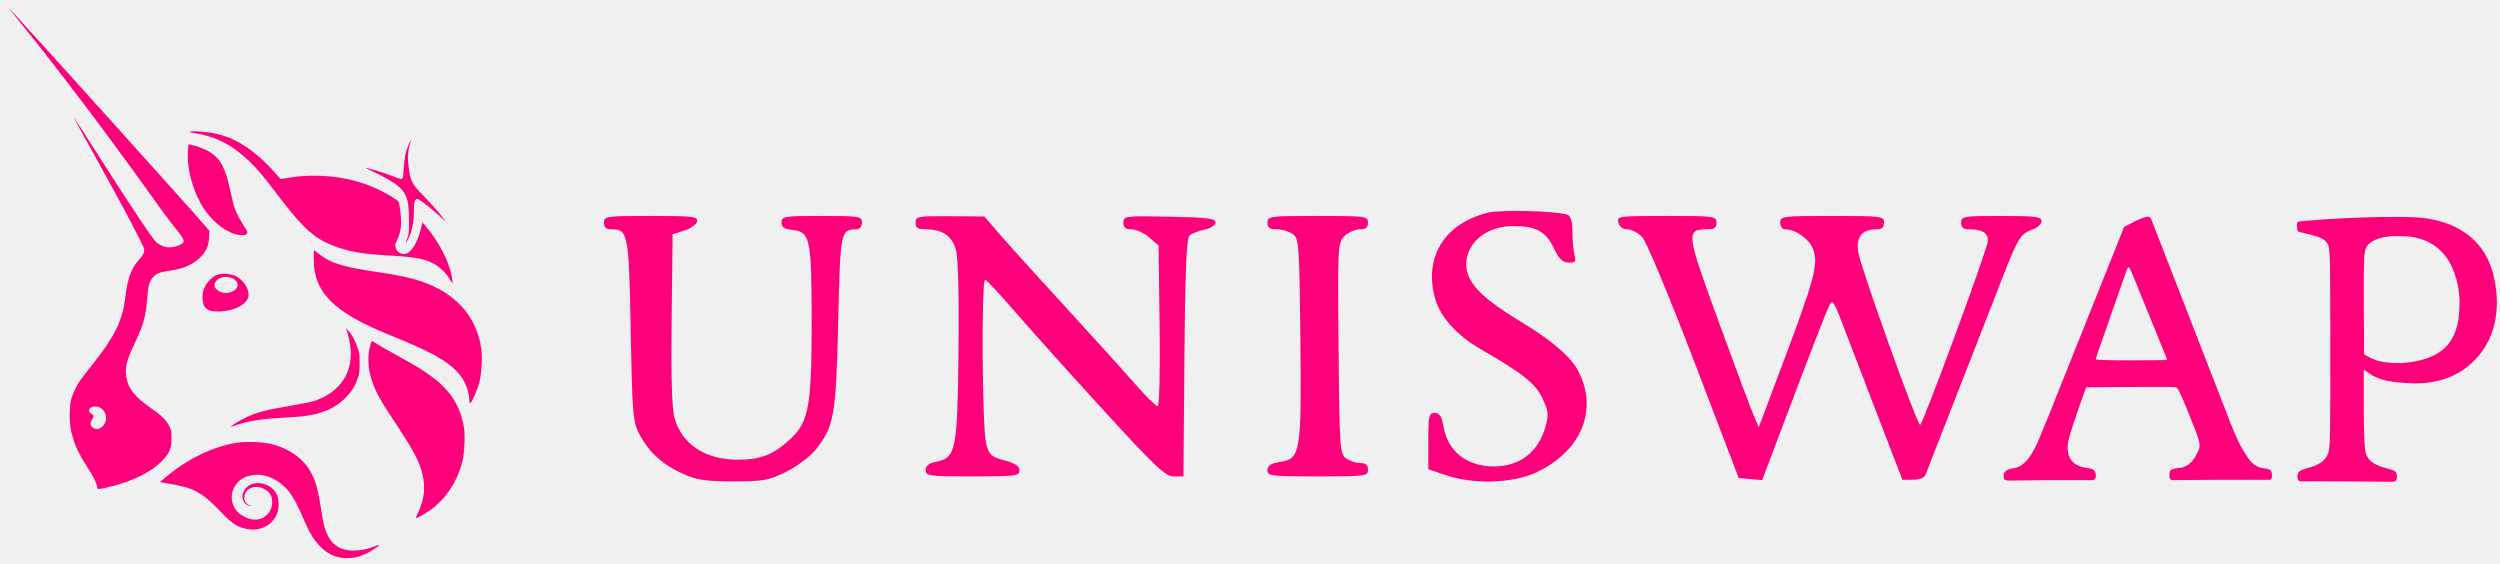
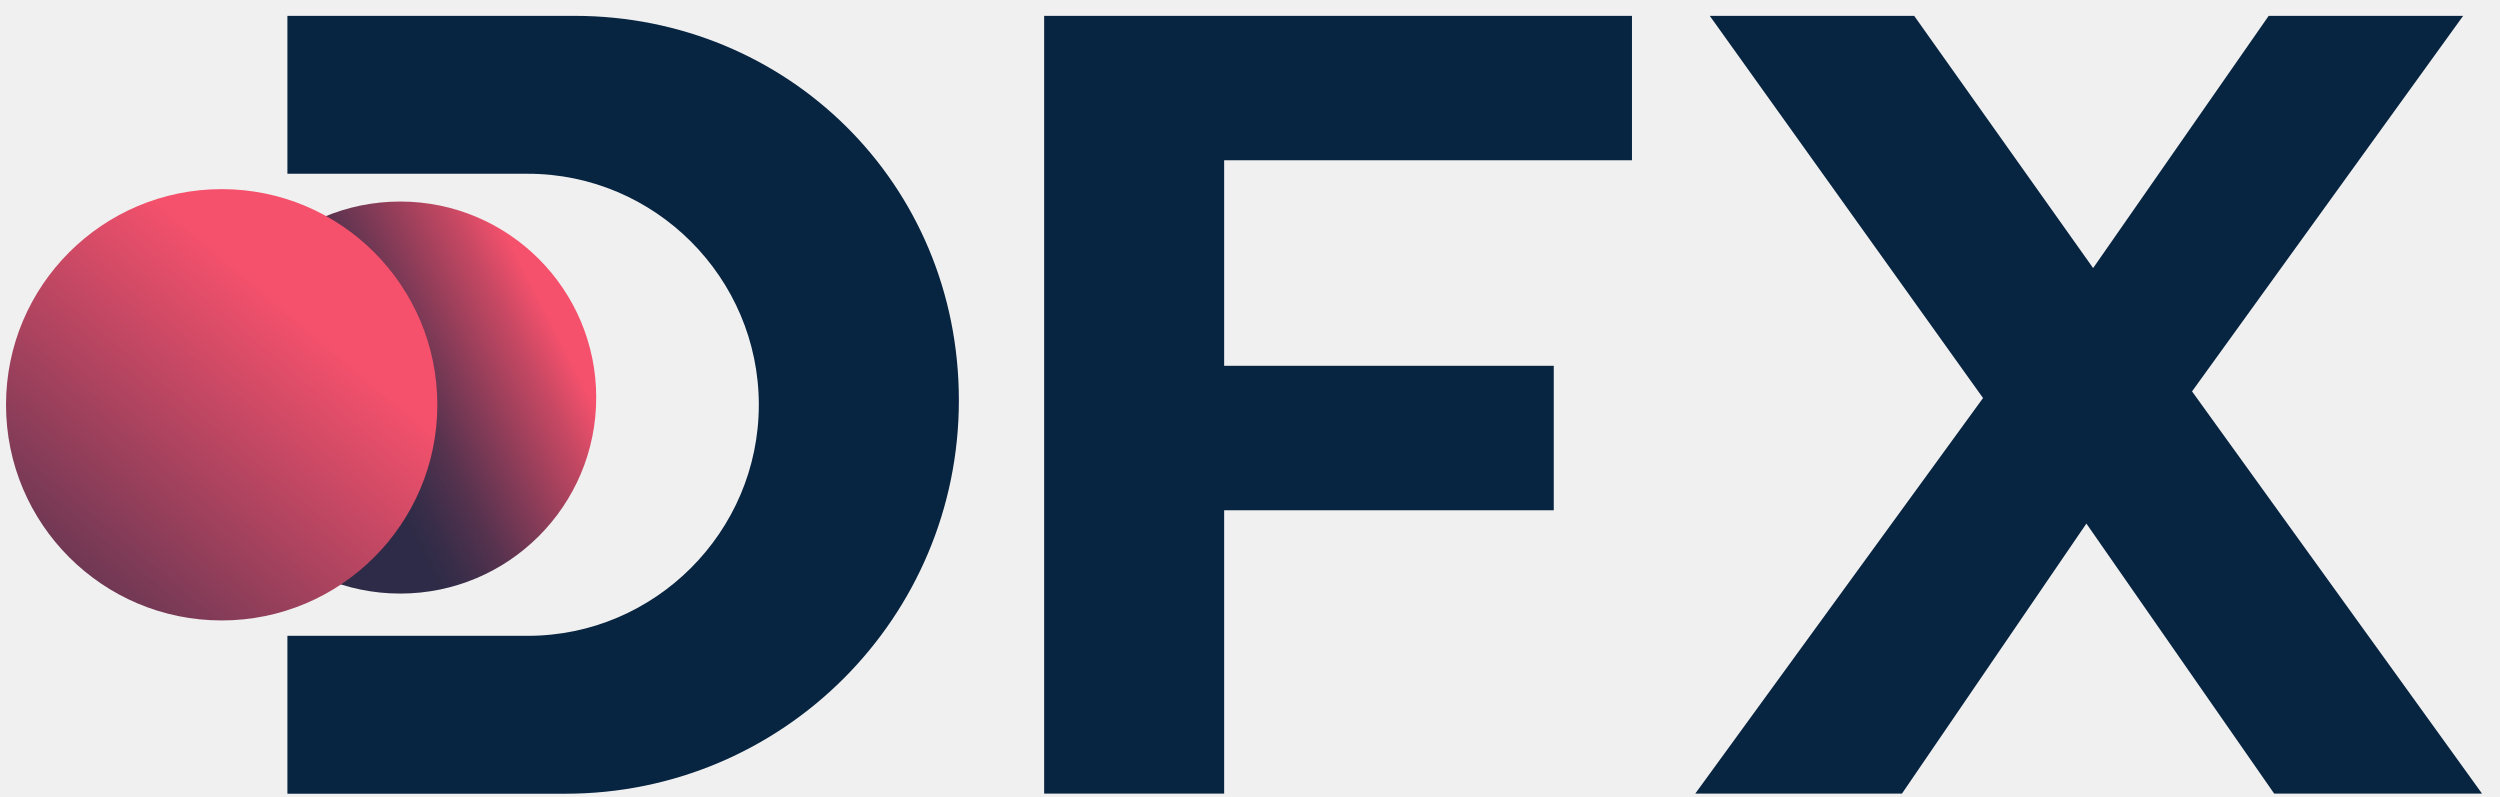
- <svg xmlns="http://www.w3.org/2000/svg" width="213" height="48" viewBox="0 0 213 48" fill="none">
-   <g clip-path="url(#clip0_8015_12013)">
-     <path fill-rule="evenodd" clip-rule="evenodd" d="M1.556 1.705C6.851 8.197 12.666 16.353 13.606 17.672C13.656 17.743 13.693 17.794 13.714 17.824C14.216 18.524 14.629 19.044 14.944 19.439C15.641 20.316 15.848 20.576 15.432 20.816C15.096 21.008 14.75 21.072 14.404 21.072C14.013 21.072 13.573 20.882 13.252 20.574C13.025 20.357 11.474 18.082 9.362 14.771C7.745 12.238 6.393 10.136 6.356 10.101C6.271 10.02 6.272 10.023 9.197 15.309C11.033 18.628 12.29 21.081 12.29 21.238C12.29 21.557 12.203 21.724 11.813 22.164C11.164 22.896 10.873 23.719 10.663 25.422C10.428 27.331 9.767 28.679 7.935 30.987C6.863 32.338 6.687 32.586 6.417 33.13C6.076 33.816 5.982 34.2 5.944 35.066C5.904 35.981 5.982 36.573 6.259 37.448C6.501 38.214 6.754 38.72 7.401 39.733C7.96 40.606 8.281 41.255 8.281 41.509C8.281 41.711 8.319 41.711 9.184 41.514C11.255 41.041 12.936 40.211 13.881 39.193C14.466 38.563 14.604 38.215 14.608 37.352C14.611 36.788 14.591 36.669 14.44 36.344C14.194 35.816 13.746 35.376 12.759 34.695C11.466 33.802 10.914 33.083 10.761 32.094C10.636 31.283 10.781 30.711 11.497 29.196C12.237 27.628 12.421 26.96 12.545 25.38C12.625 24.359 12.736 23.957 13.026 23.634C13.329 23.297 13.602 23.182 14.351 23.079C15.573 22.91 16.351 22.591 16.991 21.996C17.546 21.479 17.778 20.982 17.814 20.233L17.841 19.665L17.531 19.3C16.408 17.977 0.804 0.666 0.735 0.666C0.72 0.666 1.089 1.134 1.556 1.705ZM8.911 36.102C9.165 35.648 9.03 35.064 8.606 34.779C8.204 34.509 7.581 34.636 7.581 34.987C7.581 35.094 7.64 35.172 7.772 35.241C7.995 35.357 8.011 35.487 7.836 35.753C7.658 36.022 7.673 36.259 7.876 36.42C8.204 36.679 8.668 36.537 8.911 36.102ZM16.553 11.337C16.052 11.259 16.03 11.25 16.266 11.213C16.718 11.143 17.785 11.239 18.52 11.415C20.236 11.827 21.797 12.883 23.464 14.757L23.907 15.255L24.541 15.152C27.209 14.719 29.924 15.063 32.195 16.123C32.82 16.415 33.805 16.995 33.928 17.144C33.967 17.191 34.039 17.497 34.088 17.824C34.256 18.953 34.172 19.819 33.83 20.465C33.644 20.817 33.634 20.929 33.759 21.23C33.858 21.47 34.137 21.648 34.413 21.647C34.977 21.647 35.584 20.725 35.866 19.443L35.977 18.934L36.199 19.187C37.414 20.577 38.368 22.473 38.532 23.823L38.574 24.174L38.37 23.855C38.019 23.304 37.666 22.93 37.214 22.627C36.399 22.083 35.537 21.897 33.255 21.776C31.193 21.666 30.027 21.488 28.87 21.107C26.902 20.459 25.91 19.596 23.572 16.498C22.534 15.122 21.892 14.36 21.253 13.747C19.803 12.354 18.377 11.623 16.553 11.337ZM34.393 14.41C34.444 13.488 34.568 12.88 34.817 12.324C34.916 12.104 35.008 11.924 35.022 11.924C35.036 11.924 34.994 12.087 34.927 12.285C34.746 12.824 34.716 13.561 34.841 14.419C34.999 15.508 35.089 15.665 36.228 16.84C36.762 17.392 37.384 18.087 37.609 18.386L38.019 18.929L37.609 18.541C37.108 18.066 35.956 17.141 35.702 17.009C35.531 16.92 35.506 16.922 35.401 17.027C35.304 17.125 35.283 17.271 35.27 17.964C35.249 19.043 35.103 19.736 34.752 20.429C34.562 20.803 34.532 20.723 34.703 20.3C34.832 19.985 34.845 19.846 34.844 18.801C34.842 16.702 34.595 16.197 33.148 15.332C32.782 15.113 32.178 14.797 31.806 14.63C31.434 14.463 31.139 14.318 31.15 14.307C31.191 14.266 32.602 14.682 33.17 14.902C34.015 15.231 34.154 15.273 34.257 15.234C34.326 15.207 34.359 15.005 34.393 14.41ZM16.016 12.798C15.88 14.419 16.509 16.587 17.526 18.001C18.314 19.098 19.536 19.95 20.438 20.032C21.029 20.086 21.206 19.899 20.939 19.505C20.568 18.957 20.112 18.115 19.991 17.754C19.916 17.53 19.753 16.868 19.629 16.283C19.204 14.285 18.788 13.507 17.825 12.916C17.474 12.701 16.724 12.419 16.289 12.339L16.058 12.297L16.016 12.798ZM33.159 28.526C28.407 26.594 26.733 24.916 26.733 22.085C26.733 21.669 26.747 21.328 26.764 21.328C26.782 21.328 26.965 21.465 27.173 21.633C28.137 22.414 29.216 22.748 32.203 23.188C33.961 23.447 34.951 23.656 35.863 23.962C38.764 24.934 40.559 26.905 40.987 29.591C41.111 30.372 41.038 31.835 40.837 32.607C40.677 33.216 40.191 34.314 40.063 34.356C40.027 34.368 39.992 34.23 39.983 34.041C39.934 33.033 39.429 32.051 38.582 31.315C37.618 30.479 36.324 29.814 33.159 28.526ZM29.593 28.314C29.66 28.514 29.763 28.971 29.823 29.329C30.203 31.617 29.014 33.466 26.701 34.183C26.456 34.258 25.491 34.449 24.557 34.606C22.666 34.924 21.823 35.15 20.975 35.562C20.373 35.855 19.645 36.293 19.689 36.336C19.703 36.35 19.84 36.317 19.994 36.263C21.063 35.884 22.253 35.687 24.06 35.592C24.778 35.555 25.594 35.495 25.874 35.459C27.485 35.254 28.601 34.76 29.469 33.868C29.952 33.371 30.24 32.908 30.472 32.256C30.619 31.842 30.639 31.688 30.64 30.955C30.641 30.208 30.623 30.072 30.464 29.612C30.255 29.009 30.009 28.558 29.697 28.204L29.472 27.949L29.593 28.314ZM32.001 33.237C31.37 31.866 31.225 30.543 31.571 29.308C31.608 29.176 31.667 29.068 31.703 29.068C31.739 29.068 31.888 29.149 32.034 29.249C32.325 29.447 32.909 29.78 34.464 30.636C36.404 31.705 37.51 32.532 38.262 33.477C38.921 34.305 39.328 35.248 39.525 36.397C39.636 37.048 39.571 38.615 39.405 39.271C38.884 41.339 37.671 42.963 35.942 43.911C35.689 44.049 35.461 44.163 35.437 44.164C35.412 44.164 35.505 43.928 35.642 43.637C36.224 42.409 36.29 41.214 35.85 39.884C35.581 39.07 35.032 38.077 33.923 36.398C32.634 34.445 32.318 33.926 32.001 33.237ZM20.107 37.734C18.109 38.062 15.914 39.131 14.151 40.635L13.626 41.083L14.087 41.156C16.495 41.535 17.143 41.872 18.814 43.61C19.775 44.61 20.099 44.832 20.897 45.038C22.068 45.34 23.222 44.785 23.618 43.73C23.795 43.259 23.771 42.478 23.568 42.086C23.085 41.153 21.679 40.851 20.999 41.535C20.433 42.104 20.598 42.962 21.302 43.109C21.463 43.144 21.459 43.136 21.261 43.046C20.953 42.905 20.819 42.71 20.817 42.399C20.813 41.67 21.638 41.262 22.406 41.611C22.968 41.868 23.192 42.203 23.192 42.789C23.192 43.693 22.43 44.374 21.544 44.263C21.07 44.203 20.491 43.897 20.18 43.543C19.398 42.65 19.703 41.241 20.794 40.7C21.625 40.289 22.73 40.39 23.586 40.957C24.57 41.608 24.989 42.203 25.836 44.155C26.112 44.791 26.467 45.507 26.625 45.746C27.428 46.96 28.39 47.555 29.549 47.555C30.188 47.555 30.669 47.437 31.273 47.132C31.723 46.905 32.36 46.475 32.314 46.428C32.301 46.415 32.115 46.474 31.9 46.559C30.635 47.057 29.349 47.023 28.602 46.47C28.131 46.123 27.752 45.43 27.557 44.564C27.523 44.414 27.412 43.752 27.309 43.093C27.05 41.421 26.8 40.67 26.219 39.808C25.624 38.926 24.48 38.186 23.202 37.855C22.404 37.649 20.969 37.593 20.107 37.734ZM17.308 24.813C17.481 24.169 18.038 23.555 18.612 23.377C18.977 23.264 19.731 23.336 20.085 23.518C20.772 23.871 21.271 24.674 21.163 25.255C21.031 25.962 19.895 26.528 18.589 26.537C17.921 26.542 17.675 26.451 17.42 26.108C17.262 25.895 17.203 25.206 17.308 24.813ZM19.91 23.77C20.252 23.981 20.34 24.294 20.139 24.583C20 24.782 19.571 24.971 19.257 24.971C18.785 24.971 18.27 24.633 18.27 24.323C18.27 23.701 19.257 23.367 19.91 23.77ZM122.31 25.553C121.244 22.008 123.002 19.067 126.752 18.122C127.828 17.851 132.698 17.974 133.532 18.293C133.838 18.41 133.972 18.859 133.975 19.781C133.977 20.508 134.056 21.391 134.15 21.742C134.294 22.276 134.21 22.381 133.647 22.372C133.138 22.364 132.83 22.066 132.4 21.163C131.714 19.721 130.882 19.263 128.945 19.257C126.471 19.25 124.662 20.916 124.956 22.927C125.148 24.237 126.456 25.525 129.392 27.296C132.186 28.981 133.816 30.366 134.465 31.608C136.202 34.926 134.719 38.478 130.849 40.267C128.862 41.186 125.533 41.281 123.192 40.486L121.693 39.977V37.581C121.693 35.412 121.745 35.186 122.239 35.186C122.653 35.186 122.831 35.459 122.977 36.316C123.338 38.445 124.956 39.738 127.261 39.738C129.519 39.738 131.097 38.504 131.702 36.267C131.959 35.315 131.915 34.963 131.404 33.912C130.792 32.652 129.738 31.815 126.158 29.75C124.171 28.604 122.767 27.072 122.31 25.553ZM52.134 19.538C51.645 19.538 51.455 19.378 51.455 18.968C51.455 18.427 51.645 18.399 55.473 18.399C59.026 18.399 59.48 18.453 59.399 18.861C59.348 19.114 58.857 19.466 58.307 19.643L57.308 19.964L57.222 27.219C57.165 32.06 57.246 34.853 57.464 35.612C58.112 37.87 60.089 39.169 62.879 39.169C64.82 39.169 65.955 38.715 67.38 37.367C68.913 35.917 69.158 34.54 69.153 27.381C69.148 20.32 69.025 19.737 67.509 19.591C66.819 19.524 66.587 19.363 66.587 18.951C66.587 18.436 66.815 18.399 70.014 18.399C73.249 18.399 73.44 18.431 73.44 18.968C73.44 19.319 73.248 19.539 72.94 19.542C71.618 19.553 71.594 19.679 71.415 27.422C71.231 35.462 71.058 36.414 69.429 38.384C68.959 38.952 67.838 39.777 66.939 40.218C65.472 40.935 65.006 41.017 62.447 41.013C60.089 41.008 59.344 40.894 58.164 40.357C56.443 39.574 55.323 38.559 54.498 37.035C53.922 35.971 53.872 35.395 53.739 28.187C53.586 19.935 53.512 19.538 52.134 19.538ZM78.851 19.538C78.199 19.538 78.008 19.409 78.008 18.968C78.008 18.435 78.191 18.401 80.935 18.423L83.861 18.446L85.262 20.059C86.031 20.946 88.541 23.72 90.838 26.224C93.135 28.727 95.772 31.64 96.698 32.696C97.624 33.753 98.496 34.617 98.635 34.617C98.778 34.617 98.85 31.633 98.799 27.763L98.709 20.91L97.907 20.224C97.467 19.846 96.793 19.538 96.409 19.538C95.898 19.538 95.711 19.383 95.711 18.96C95.711 18.405 95.856 18.386 99.636 18.463C102.851 18.527 103.562 18.617 103.562 18.957C103.562 19.199 103.165 19.453 102.608 19.567C102.083 19.674 101.505 19.909 101.323 20.09C101.089 20.324 100.969 23.344 100.911 30.505L100.829 40.591H100.002C99.289 40.591 98.441 39.79 93.908 34.83C91.011 31.661 87.63 27.895 86.394 26.461C85.158 25.027 84.05 23.842 83.933 23.829C83.601 23.792 83.681 36.606 84.02 37.822C84.285 38.77 84.466 38.934 85.59 39.233C86.494 39.474 86.859 39.718 86.859 40.081C86.859 40.548 86.515 40.591 82.862 40.591C79.144 40.591 78.865 40.554 78.865 40.058C78.865 39.695 79.134 39.471 79.709 39.356C81.452 39.009 81.568 38.458 81.665 30.028C81.72 25.308 81.64 22.004 81.453 21.313C81.124 20.096 80.305 19.538 78.851 19.538ZM108.79 19.538C108.179 19.538 107.988 19.402 107.988 18.968C107.988 18.425 108.179 18.399 112.271 18.399C116.363 18.399 116.554 18.425 116.554 18.968C116.554 19.386 116.363 19.538 115.84 19.538C115.447 19.538 114.864 19.799 114.544 20.118C113.978 20.682 113.963 20.962 114.044 29.672C114.122 38.176 114.156 38.668 114.681 39.05C114.986 39.272 115.532 39.453 115.894 39.453C116.363 39.453 116.554 39.617 116.554 40.023C116.554 40.566 116.363 40.591 112.271 40.591C108.276 40.591 107.988 40.556 107.988 40.059C107.988 39.658 108.268 39.481 109.119 39.346C110.809 39.077 110.895 38.525 110.79 28.69C110.706 20.813 110.67 20.322 110.146 19.941C109.841 19.719 109.231 19.538 108.79 19.538ZM138.665 19.538C138.275 19.538 137.978 19.321 137.885 18.968C137.741 18.418 137.877 18.399 141.992 18.399C146.058 18.399 146.248 18.425 146.248 18.968C146.248 19.406 146.058 19.538 145.426 19.538C143.629 19.538 143.669 19.863 146.39 27.304C147.774 31.091 149.119 34.689 149.377 35.299L149.847 36.407L152.028 30.604C154.595 23.773 154.928 22.51 154.492 21.264C154.188 20.396 153.007 19.538 152.116 19.538C151.864 19.538 151.673 19.293 151.673 18.968C151.673 18.424 151.864 18.399 156.099 18.399C160.334 18.399 160.524 18.424 160.524 18.968C160.524 19.373 160.334 19.538 159.865 19.538C158.665 19.538 158.135 20.175 158.308 21.415C158.485 22.691 163.396 36.402 163.602 36.197C163.937 35.863 169.375 21.103 169.375 20.527C169.375 19.838 168.891 19.538 167.782 19.538C167.282 19.538 167.091 19.381 167.091 18.968C167.091 18.431 167.282 18.399 170.518 18.399C173.424 18.399 173.944 18.467 173.944 18.841C173.944 19.084 173.588 19.406 173.153 19.557C172.174 19.897 171.928 20.285 170.7 23.429C170.161 24.809 168.474 29.13 166.95 33.029C165.427 36.929 164.115 40.29 164.035 40.498C163.955 40.706 163.483 40.876 162.985 40.876H162.082L160.031 35.541C158.903 32.608 157.57 29.132 157.069 27.817C156.211 25.565 156.139 25.467 155.816 26.11C155.628 26.486 154.273 29.968 152.805 33.848L150.136 40.904L149.14 40.819L148.143 40.734L144.344 30.798C142.221 25.247 140.269 20.57 139.92 20.2C139.577 19.835 139.012 19.538 138.665 19.538ZM195.756 19.658C195.708 19.55 195.708 19.162 195.708 19.162C195.708 19.162 195.698 19.022 195.756 18.947C195.815 18.872 195.836 18.87 196.046 18.85L196.048 18.85C196.819 18.777 198.365 18.654 199.656 18.597C199.774 18.592 199.906 18.586 200.048 18.58L200.051 18.579L200.053 18.579L200.054 18.579C201.475 18.515 204.017 18.429 205.764 18.516C209.116 18.683 211.501 20.304 212.313 22.982C213.126 25.659 212.696 28.173 211.589 29.773C210.481 31.373 208.619 32.75 205.523 32.66C202.967 32.587 202.284 32.108 201.737 31.726C201.622 31.645 201.512 31.568 201.393 31.501V34.916C201.42 37.245 201.439 38.363 201.62 38.777C201.863 39.335 202.412 39.678 203.482 39.941C203.482 39.941 203.966 40.055 204.091 40.176C204.216 40.297 204.216 40.566 204.216 40.566C204.216 40.566 204.241 40.817 204.141 40.945C204.041 41.073 203.847 41.047 203.847 41.047L199.108 41.009L196.251 41.002C196.251 41.002 195.951 41.059 195.838 40.938C195.726 40.818 195.736 40.566 195.736 40.566C195.736 40.566 195.761 40.295 195.892 40.174C196.023 40.053 196.511 39.917 196.511 39.917C197.613 39.608 198.091 39.28 198.341 38.664C198.542 38.167 198.543 37.245 198.541 29.723C198.539 22.589 198.529 21.258 198.365 20.876C198.123 20.309 197.517 20.159 196.654 19.945L196.654 19.945C196.483 19.903 196.301 19.858 196.111 19.807C196.111 19.807 195.804 19.766 195.756 19.658ZM209.555 25.479C209.555 26.649 209.534 28.48 208.289 29.651C207.044 30.821 204.592 31.142 202.927 30.816C202.403 30.713 202.103 30.555 201.872 30.433L201.848 30.421L201.422 30.196L201.398 26.086C201.382 23.511 201.409 21.833 201.47 21.594C201.525 20.236 203.528 20.067 204.507 20.117C208.694 20.117 209.433 23.645 209.555 25.479ZM182.609 18.559C182.609 18.559 182.404 18.637 182.094 18.755L180.976 19.332L180.171 21.342C179.728 22.447 178.918 24.477 178.371 25.851C177.375 28.355 176.717 30 176.024 31.717C175.821 32.222 175.206 33.76 174.658 35.135C174.11 36.509 173.562 37.817 173.441 38.042C173.42 38.079 173.399 38.119 173.376 38.161C173.07 38.737 172.538 39.738 171.598 39.889C171.598 39.889 171.081 39.94 170.889 40.129C170.698 40.318 170.717 40.473 170.717 40.473V40.711C170.717 40.711 170.734 40.827 170.842 40.884C170.951 40.942 171.098 40.945 171.098 40.945L174.536 40.906H178.09C178.09 40.906 178.342 40.935 178.439 40.855C178.536 40.774 178.562 40.655 178.562 40.655V40.404C178.562 40.404 178.513 40.132 178.372 40.026C178.231 39.92 177.704 39.847 177.704 39.847C176.281 39.66 176.036 38.584 176.212 37.617C176.298 37.141 176.87 35.382 177.514 33.612L177.737 33L181.46 32.971C183.509 32.956 185.277 32.966 185.39 32.995C185.552 33.036 185.778 33.495 186.443 35.132C187.449 37.612 187.53 37.914 187.307 38.378C187.293 38.406 187.279 38.438 187.263 38.471C187.054 38.92 186.648 39.792 185.625 39.88C185.625 39.88 185.082 39.899 184.947 40.062C184.812 40.224 184.841 40.411 184.841 40.411V40.659C184.841 40.659 184.877 40.805 184.947 40.862C185.017 40.92 185.134 40.905 185.134 40.905L188.515 40.881L193.266 40.881C193.266 40.881 193.453 40.901 193.504 40.829C193.554 40.757 193.565 40.673 193.565 40.673V40.343C193.565 40.343 193.544 40.168 193.453 40.071C193.361 39.975 192.745 39.873 192.745 39.873C191.958 39.746 191.566 39.096 191.274 38.612C191.2 38.489 191.132 38.376 191.065 38.286C190.93 38.101 190.447 37.091 190.068 36.119C189.69 35.147 188.836 32.952 188.171 31.24C187.506 29.529 186.578 27.142 186.109 25.936C185.64 24.729 184.748 22.434 184.127 20.835C184.025 20.572 183.934 20.337 183.852 20.126L183.852 20.125C183.436 19.051 183.268 18.617 183.222 18.559C183.072 18.368 182.609 18.559 182.609 18.559ZM182.387 25.093C182.237 24.729 181.973 24.075 181.801 23.64C181.487 22.85 181.368 22.668 181.271 22.831C181.243 22.878 181.045 23.419 180.832 24.031C179.454 27.997 178.83 29.783 178.705 30.12C178.627 30.331 178.562 30.549 178.562 30.604C178.562 30.668 179.683 30.704 181.604 30.704C183.276 30.704 184.645 30.684 184.645 30.658C184.645 30.633 184.496 30.254 184.313 29.817C184.131 29.379 183.684 28.287 183.321 27.389C182.958 26.491 182.537 25.458 182.387 25.093Z" fill="#FF007A" />
+ <svg xmlns="http://www.w3.org/2000/svg" width="135" height="43" viewBox="0 0 135 43" fill="none">
+   <g clip-path="url(#clip0_9013_9403)">
+     <g clip-path="url(#clip1_9013_9403)">
+       <path fill-rule="evenodd" clip-rule="evenodd" d="M15.52 0.856H31.021C42.485 0.856 51.779 9.884 51.779 21.619C51.779 33.353 42.267 42.861 30.537 42.861H15.52V34.334H28.501C35.364 34.334 40.976 28.721 40.976 21.858C40.976 14.995 35.364 9.383 28.501 9.383H15.52V0.856ZM66.104 8.655V19.755H83.903V27.555H66.104V42.856H56.384V0.856H88.127V8.655H66.104ZM122.807 42.856L112.665 28.273L102.705 42.856H91.543L107.084 21.494L92.328 0.856H103.366L113.029 14.476L122.509 0.856H133.01L118.37 21.135L134.031 42.856H122.811H122.807Z" fill="#072440" />
+       <path d="M21.611 32.053C27.457 32.053 32.196 27.314 32.196 21.468C32.196 15.622 27.457 10.883 21.611 10.883C15.765 10.883 11.026 15.622 11.026 21.468C11.026 27.314 15.765 32.053 21.611 32.053Z" fill="url(#paint0_linear_9013_9403)" />
+       <path d="M11.971 33.504C18.402 33.504 23.616 28.29 23.616 21.858C23.616 15.427 18.402 10.213 11.971 10.213C5.539 10.213 0.325 15.427 0.325 21.858C0.325 28.29 5.539 33.504 11.971 33.504Z" fill="url(#paint1_linear_9013_9403)" />
+     </g>
  </g>
  <defs>
-     <clipPath id="clip0_8015_12013">
-       <rect width="212" height="46.889" fill="white" transform="translate(0.734276 0.665771)" />
+     <linearGradient id="paint0_linear_9013_9403" x1="30.494" y1="16.835" x2="11.68" y2="26.538" gradientUnits="userSpaceOnUse">
+       <stop offset="0.04" stop-color="#F5516C" />
+       <stop offset="0.14" stop-color="#C74863" />
+       <stop offset="0.31" stop-color="#853B57" />
+       <stop offset="0.44" stop-color="#55324E" />
+       <stop offset="0.55" stop-color="#382D49" />
+       <stop offset="0.61" stop-color="#2D2B47" />
+     </linearGradient>
+     <linearGradient id="paint1_linear_9013_9403" x1="19.073" y1="13.393" x2="4.1" y2="31.233" gradientUnits="userSpaceOnUse">
+       <stop offset="0.2" stop-color="#F5516C" />
+       <stop offset="1" stop-color="#6B3753" />
+     </linearGradient>
+     <clipPath id="clip0_9013_9403">
+       <rect width="135" height="43" fill="white" />
+     </clipPath>
+     <clipPath id="clip1_9013_9403">
+       <rect width="135" height="43" fill="white" />
    </clipPath>
  </defs>
</svg>
